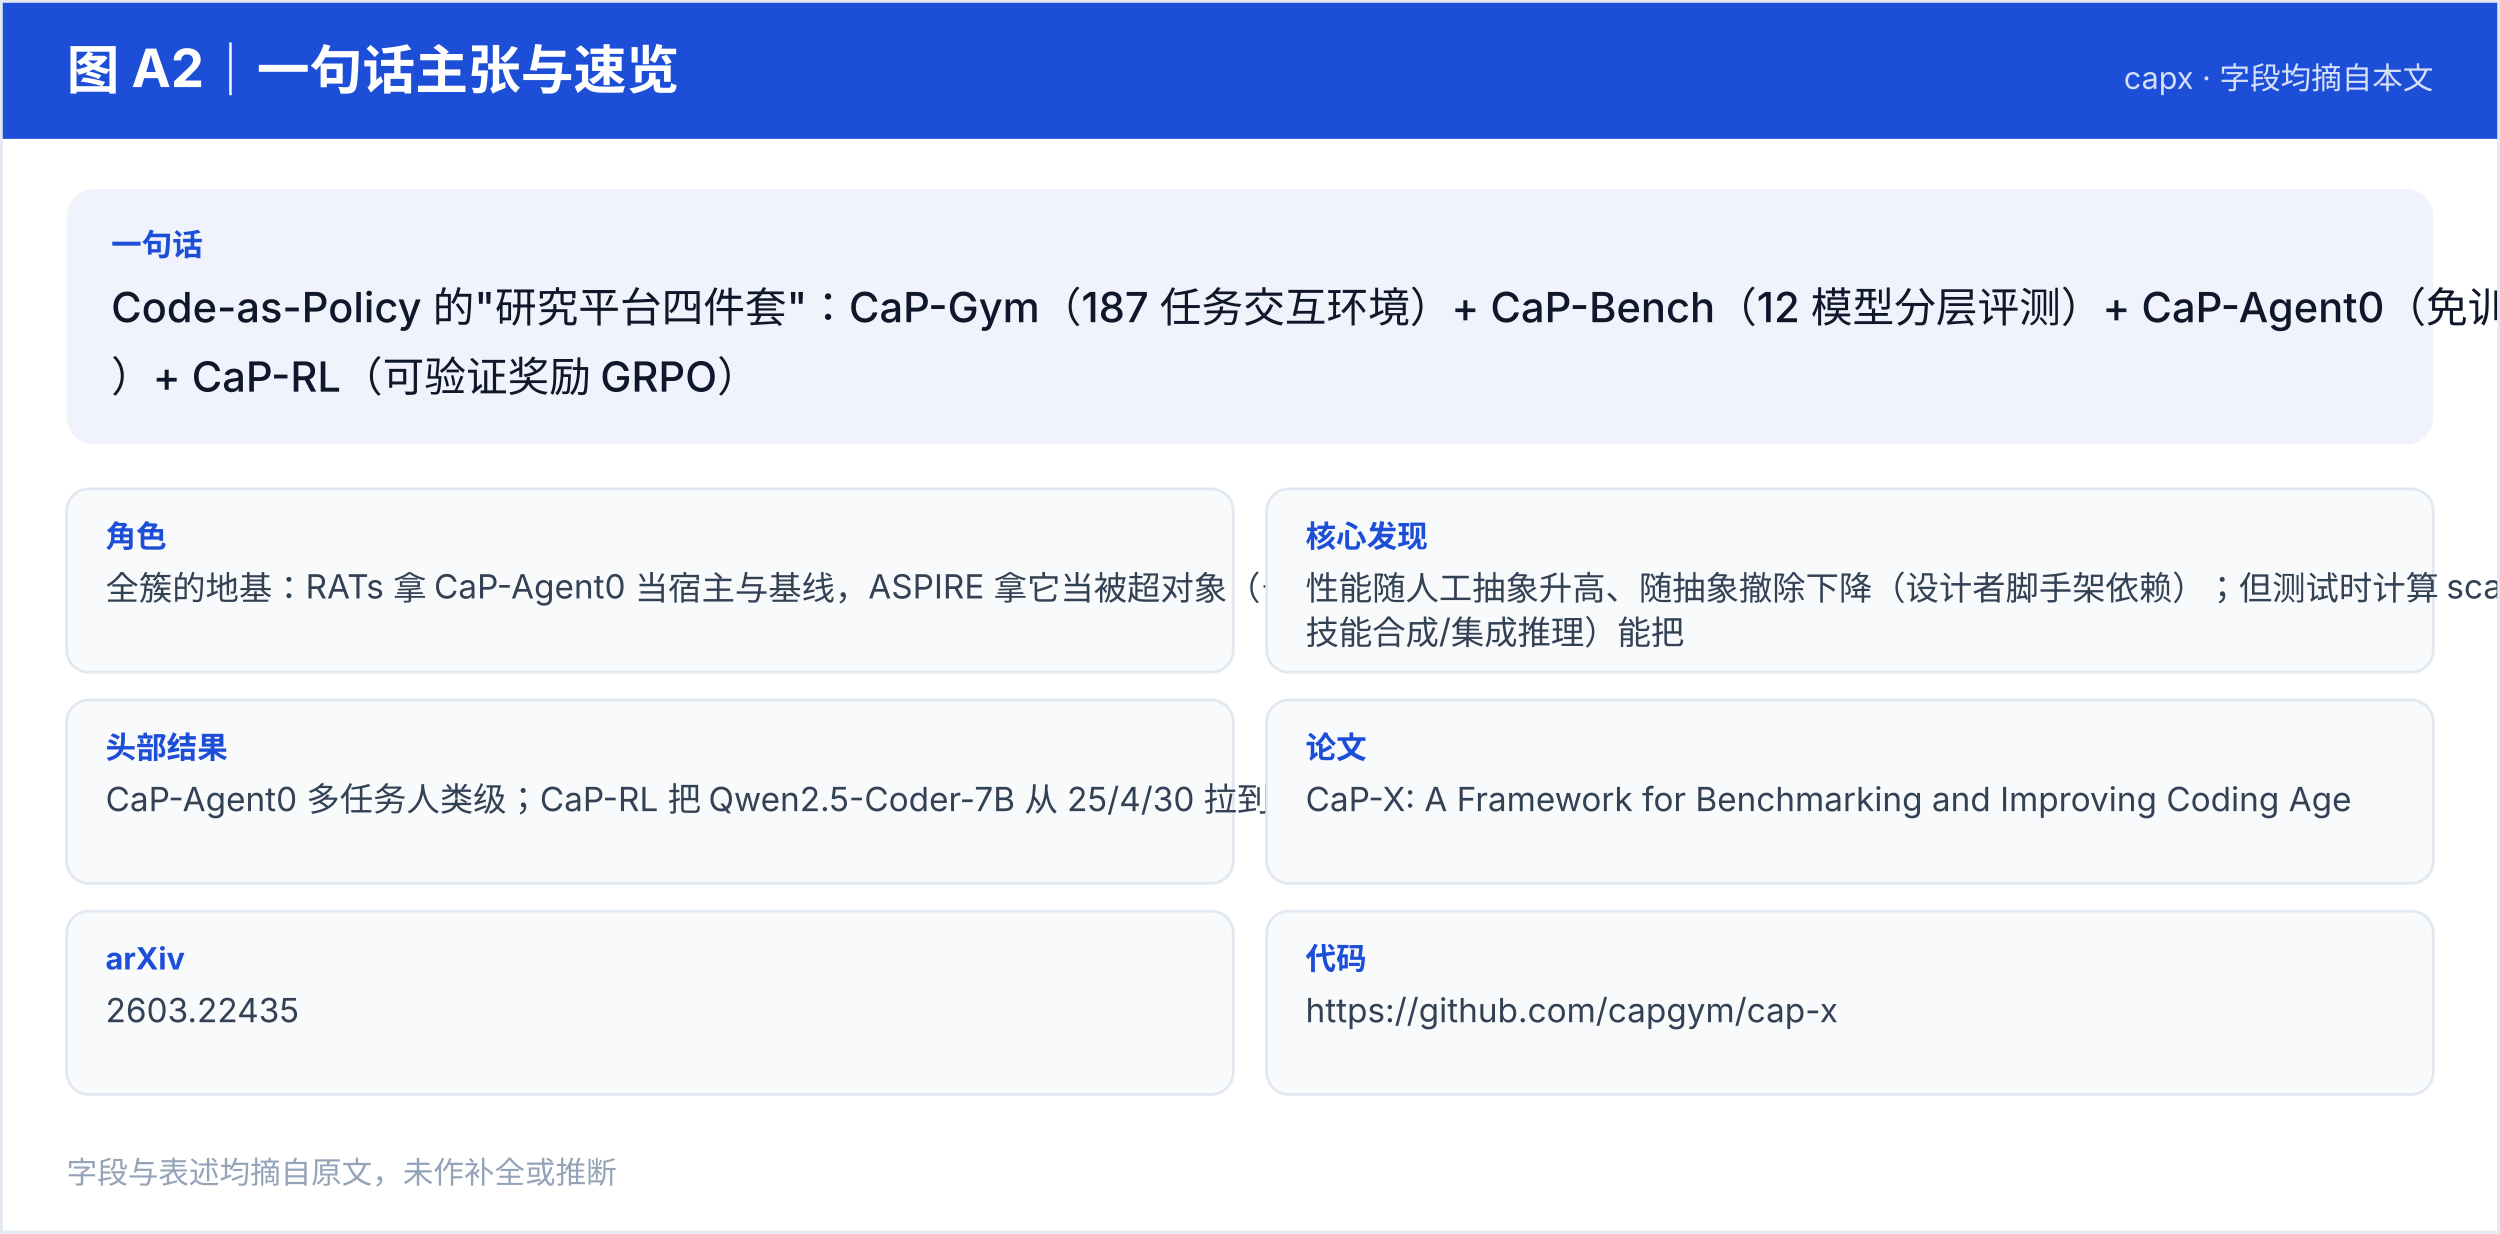
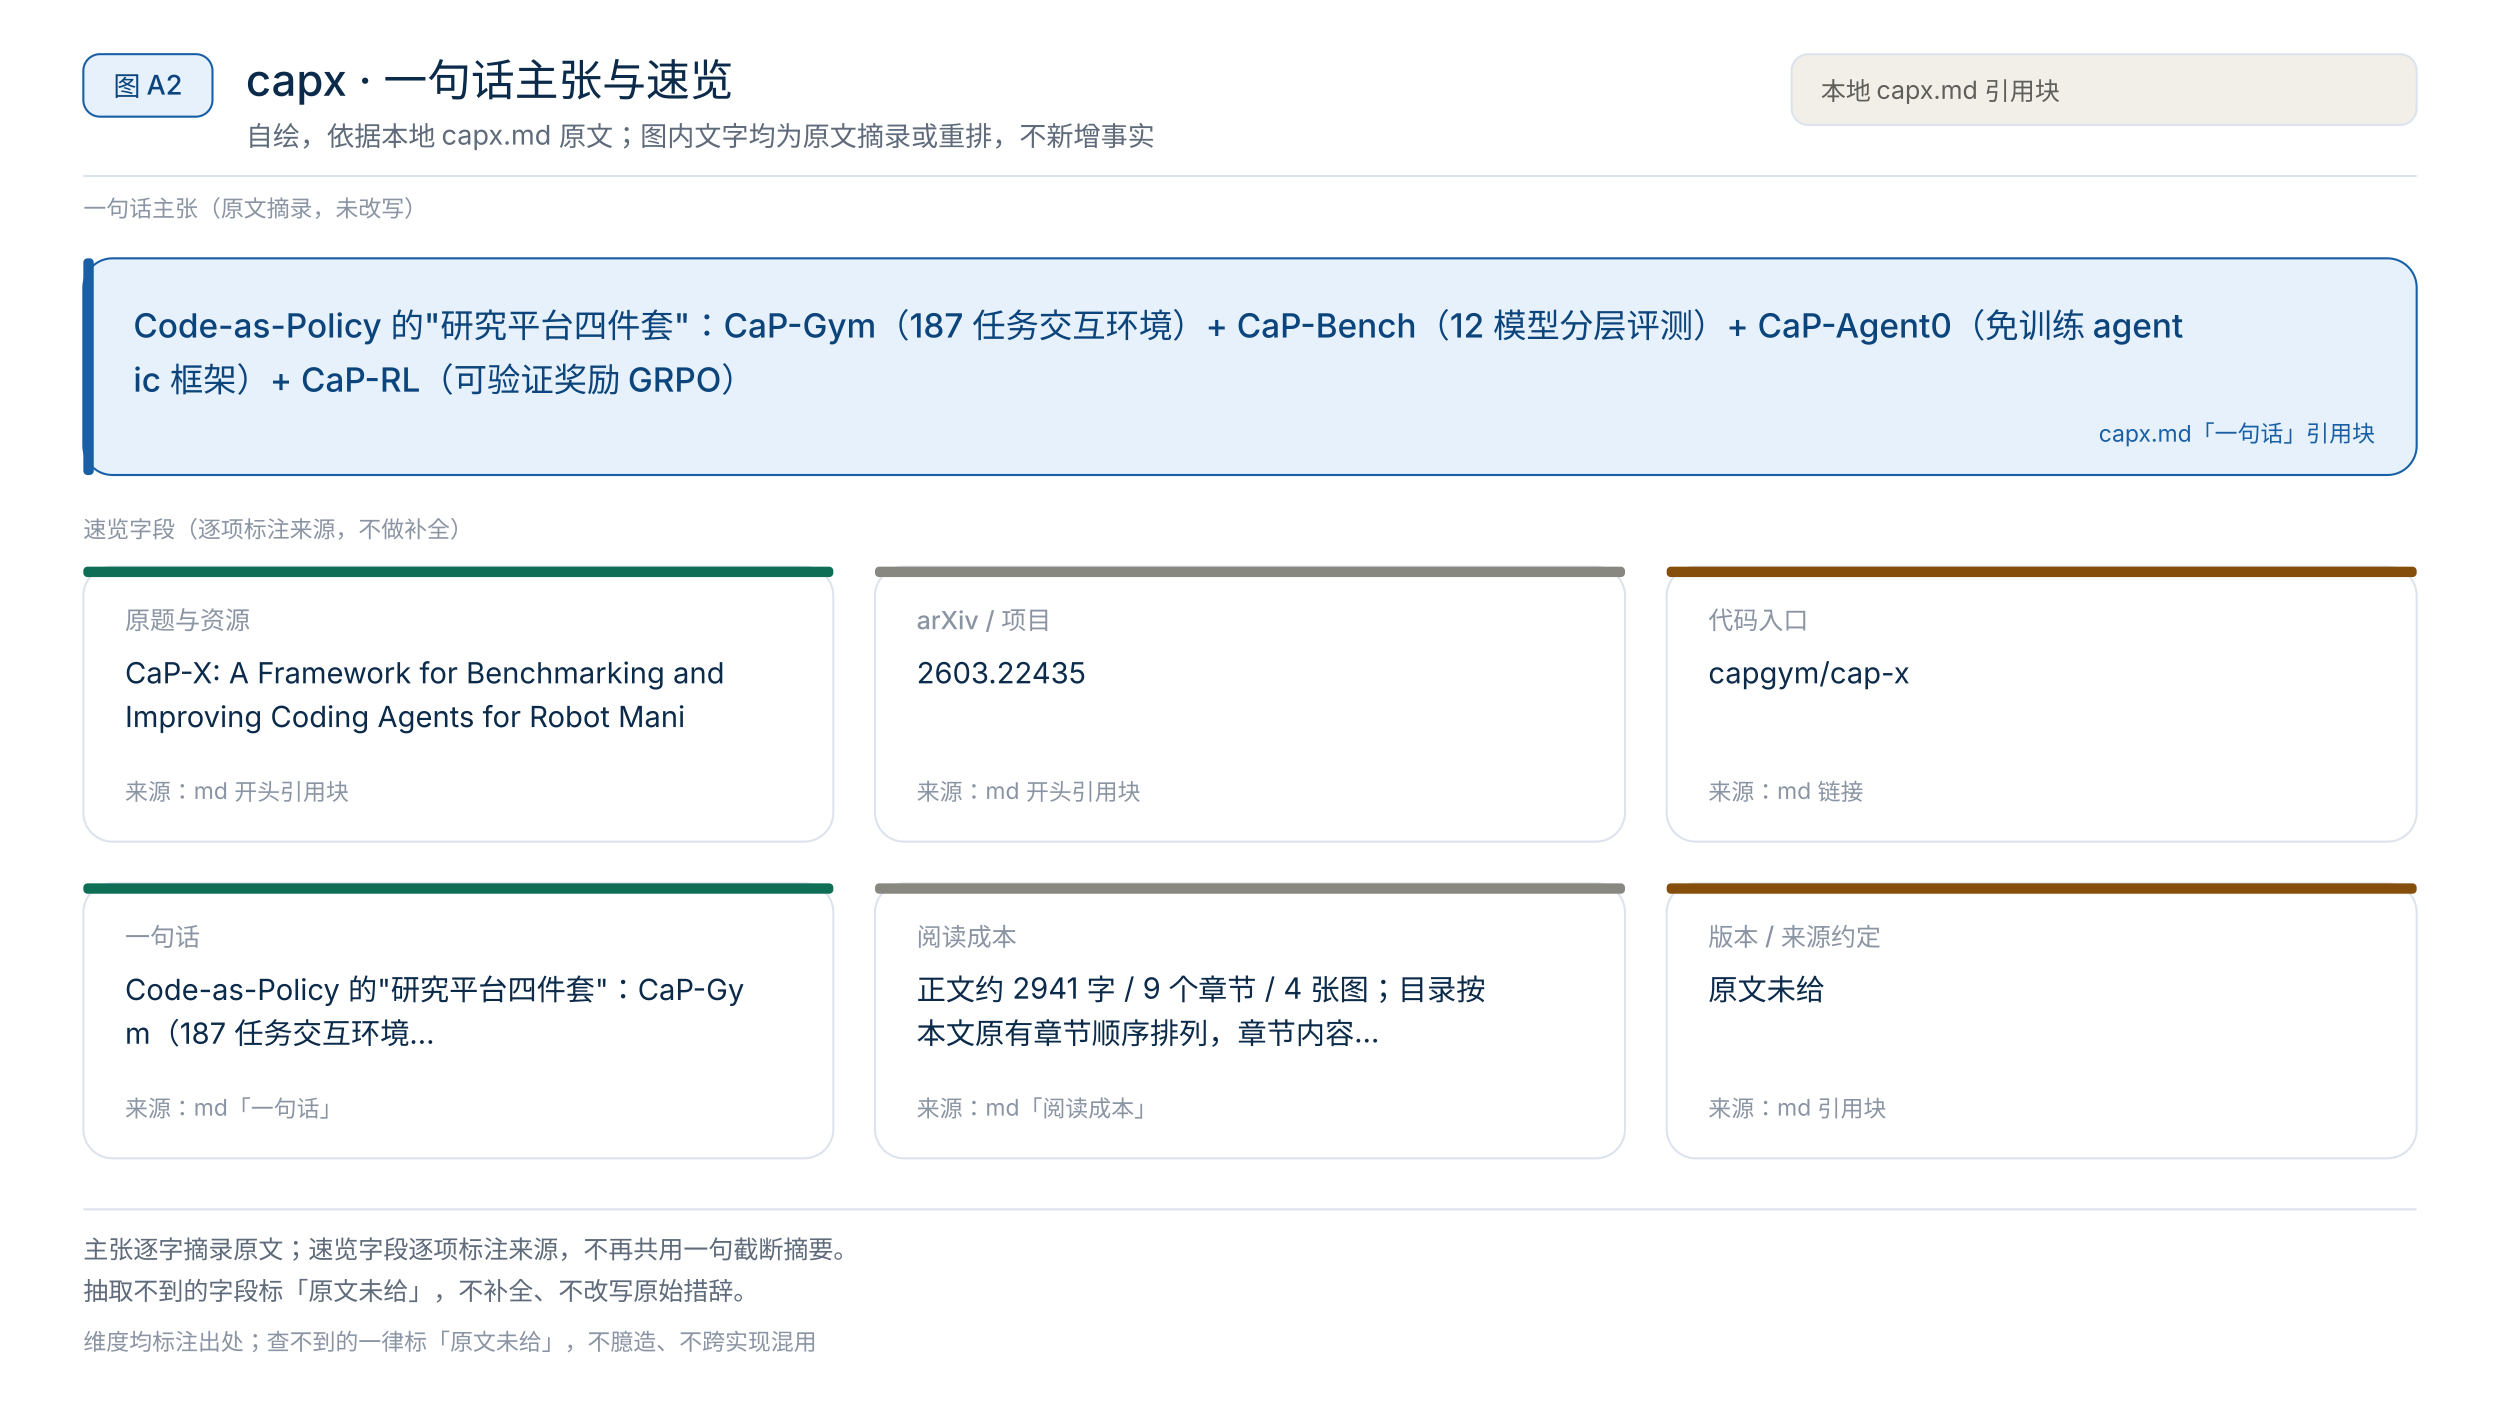
- <svg xmlns="http://www.w3.org/2000/svg" viewBox="0 0 900 444" width="900" height="444" font-family="PingFang SC, -apple-system, BlinkMacSystemFont, Microsoft YaHei, sans-serif">
-   <rect width="900" height="444" fill="#ffffff" />
-   <rect x="0" y="0" width="900" height="50" fill="#1d4ed8" />
-   <text x="24" y="32" font-size="19" fill="#ffffff" font-weight="700" text-anchor="start">图 A2｜一句话主张与速览</text>
-   <text x="876" y="32" font-size="11" fill="#ffffff" font-weight="400" text-anchor="end" opacity="0.82">capx · 字段均摘自本文</text>
-   <rect x="24" y="68" width="852" height="92" rx="10" fill="#1d4ed8" opacity="0.07" />
-   <text x="40" y="92" font-size="11" fill="#1d4ed8" font-weight="700" text-anchor="start">一句话</text>
-   <text x="40" y="116" font-size="15" fill="#0f172a" font-weight="500" text-anchor="start">Code-as-Policy 的"研究平台四件套"：CaP-Gym（187 任务交互环境）+ CaP-Bench（12 模型分层评测）+ CaP-Agent0（免训练 agentic 框架</text>
-   <text x="40" y="141" font-size="15" fill="#0f172a" font-weight="500" text-anchor="start">）+ CaP-RL（可验证奖励 GRPO）</text>
-   <rect x="24" y="176" width="420" height="66" rx="8" fill="#f8fafc" stroke="#e2e8f0" />
-   <text x="38" y="197" font-size="11" fill="#1d4ed8" font-weight="700" text-anchor="start">角色</text>
-   <text x="38" y="216" font-size="12" fill="#334155" font-weight="400" text-anchor="start">全簇的地基：RATs 拿 CaP-Agent0 当宿主与基线，ASPIRE 拿它当被超对象（+77pp），Harness VLA 拿 CaP</text>
-   <rect x="456" y="176" width="420" height="66" rx="8" fill="#f8fafc" stroke="#e2e8f0" />
-   <text x="470" y="197" font-size="11" fill="#1d4ed8" font-weight="700" text-anchor="start">核心发现</text>
-   <text x="470" y="216" font-size="12" fill="#334155" font-weight="400" text-anchor="start">性能随人工抽象升高、随抽象撤除下降（设计者脚手架依赖）；但测试时计算 scaling（多轮交互/执行反馈/视觉差分/</text>
-   <text x="470" y="232" font-size="12" fill="#334155" font-weight="400" text-anchor="start">技能合成/集成推理）能把</text>
-   <rect x="24" y="252" width="420" height="66" rx="8" fill="#f8fafc" stroke="#e2e8f0" />
-   <text x="38" y="273" font-size="11" fill="#1d4ed8" font-weight="700" text-anchor="start">头部结果</text>
-   <text x="38" y="292" font-size="12" fill="#334155" font-weight="400" text-anchor="start">CaP-Agent0 多任务人类级；CaP-RL 把 Qwen2.5-Coder-7B 从 25/4/30 拉到 80/44/93（Lift</text>
-   <rect x="456" y="252" width="420" height="66" rx="8" fill="#f8fafc" stroke="#e2e8f0" />
-   <text x="470" y="273" font-size="11" fill="#1d4ed8" font-weight="700" text-anchor="start">论文</text>
-   <text x="470" y="292" font-size="12" fill="#334155" font-weight="400" text-anchor="start">CaP-X: A Framework for Benchmarking and Improving Coding Age</text>
-   <rect x="24" y="328" width="420" height="66" rx="8" fill="#f8fafc" stroke="#e2e8f0" />
-   <text x="38" y="349" font-size="11" fill="#1d4ed8" font-weight="700" text-anchor="start">arXiv</text>
-   <text x="38" y="368" font-size="12" fill="#334155" font-weight="400" text-anchor="start">2603.22435</text>
-   <rect x="456" y="328" width="420" height="66" rx="8" fill="#f8fafc" stroke="#e2e8f0" />
-   <text x="470" y="349" font-size="11" fill="#1d4ed8" font-weight="700" text-anchor="start">代码</text>
-   <text x="470" y="368" font-size="12" fill="#334155" font-weight="400" text-anchor="start">https://github.com/capgym/cap-x</text>
-   <text x="24" y="426" font-size="11" fill="#94a3b8" font-weight="400" text-anchor="start">字段与表述均摘自原文，未作补全或推断</text>
-   <rect x="0.5" y="0.5" width="899" height="443" fill="none" stroke="#e2e8f0" />
+ <svg xmlns="http://www.w3.org/2000/svg" width="1200" height="678" viewBox="0 0 1200 678" role="img">
+   <defs>
+     <marker id="arrow" viewBox="0 0 10 10" refX="8" refY="5" markerWidth="6" markerHeight="6" orient="auto-start-reverse">
+       <path d="M2 1L8 5L2 9" fill="none" stroke="#185FA5" stroke-width="1.6" stroke-linecap="round" stroke-linejoin="round" />
+     </marker>
+   </defs>
+   <rect x="0" y="0" width="1200" height="678" rx="0" fill="#FFFFFF" stroke="#FFFFFF" stroke-width="1" />
+   <text x="118" y="46" font-family="-apple-system,BlinkMacSystemFont,'PingFang SC','Microsoft YaHei',sans-serif" font-size="21" font-weight="500" fill="#0C2B4A" text-anchor="start">capx · 一句话主张与速览</text>
+   <text x="118" y="70" font-family="-apple-system,BlinkMacSystemFont,'PingFang SC','Microsoft YaHei',sans-serif" font-size="13" font-weight="400" fill="#5F6B7A" text-anchor="start">自绘，依据本地 capx.md 原文；图内文字均为原文摘录或重排，不新增事实</text>
+   <rect x="40" y="84" width="1120" height="1" rx="0" fill="#DDE3EC" stroke="#DDE3EC" stroke-width="0" />
+   <rect x="860" y="26" width="300" height="34" rx="8" fill="#F1EFE8" stroke="#DDE3EC" stroke-width="1" />
+   <text x="874" y="48" font-family="-apple-system,BlinkMacSystemFont,'PingFang SC','Microsoft YaHei',sans-serif" font-size="12" font-weight="400" fill="#5F5E5A" text-anchor="start">本地 capx.md 引用块</text>
+   <rect x="40" y="26" width="62" height="30" rx="8" fill="#E6F1FB" stroke="#185FA5" stroke-width="1" />
+   <text x="71" y="46" font-family="-apple-system,BlinkMacSystemFont,'PingFang SC','Microsoft YaHei',sans-serif" font-size="13" font-weight="500" fill="#0C447C" text-anchor="middle">图 A2</text>
+   <text x="40" y="104" font-family="-apple-system,BlinkMacSystemFont,'PingFang SC','Microsoft YaHei',sans-serif" font-size="11" font-weight="400" fill="#8A94A3" text-anchor="start">一句话主张（原文摘录，未改写）</text>
+   <rect x="40" y="124" width="1120" height="104" rx="14" fill="#E6F1FB" stroke="#185FA5" stroke-width="1" />
+   <rect x="40" y="124" width="5" height="104" rx="2" fill="#185FA5" stroke="#185FA5" stroke-width="0" />
+   <text x="64" y="162" font-family="-apple-system,BlinkMacSystemFont,'PingFang SC','Microsoft YaHei',sans-serif" font-size="16" font-weight="500" fill="#0C447C" text-anchor="start">Code-as-Policy 的"研究平台四件套"：CaP-Gym（187 任务交互环境）+ CaP-Bench（12 模型分层评测）+ CaP-Agent0（免训练 agent</text>
+   <text x="64" y="188" font-family="-apple-system,BlinkMacSystemFont,'PingFang SC','Microsoft YaHei',sans-serif" font-size="16" font-weight="500" fill="#0C447C" text-anchor="start">ic 框架）+ CaP-RL（可验证奖励 GRPO）</text>
+   <text x="1140" y="212" font-family="-apple-system,BlinkMacSystemFont,'PingFang SC','Microsoft YaHei',sans-serif" font-size="11" font-weight="400" fill="#185FA5" text-anchor="end">capx.md「一句话」引用块</text>
+   <text x="40" y="258" font-family="-apple-system,BlinkMacSystemFont,'PingFang SC','Microsoft YaHei',sans-serif" font-size="11" font-weight="400" fill="#8A94A3" text-anchor="start">速览字段（逐项标注来源，不做补全）</text>
+   <rect x="40" y="272" width="360" height="132" rx="14" fill="#FFFFFF" stroke="#DDE3EC" stroke-width="1" />
+   <rect x="40" y="272" width="360" height="5" rx="2" fill="#0F6E56" stroke="#0F6E56" stroke-width="0" />
+   <text x="60" y="302" font-family="-apple-system,BlinkMacSystemFont,'PingFang SC','Microsoft YaHei',sans-serif" font-size="12" font-weight="500" fill="#8A94A3" text-anchor="start">原题与资源</text>
+   <text x="60" y="328" font-family="-apple-system,BlinkMacSystemFont,'PingFang SC','Microsoft YaHei',sans-serif" font-size="14" font-weight="400" fill="#0C2B4A" text-anchor="start">CaP-X: A Framework for Benchmarking and</text>
+   <text x="60" y="349" font-family="-apple-system,BlinkMacSystemFont,'PingFang SC','Microsoft YaHei',sans-serif" font-size="14" font-weight="400" fill="#0C2B4A" text-anchor="start"> Improving Coding Agents for Robot Mani</text>
+   <text x="60" y="384" font-family="-apple-system,BlinkMacSystemFont,'PingFang SC','Microsoft YaHei',sans-serif" font-size="11" font-weight="400" fill="#8A94A3" text-anchor="start">来源：md 开头引用块</text>
+   <rect x="420" y="272" width="360" height="132" rx="14" fill="#FFFFFF" stroke="#DDE3EC" stroke-width="1" />
+   <rect x="420" y="272" width="360" height="5" rx="2" fill="#888780" stroke="#888780" stroke-width="0" />
+   <text x="440" y="302" font-family="-apple-system,BlinkMacSystemFont,'PingFang SC','Microsoft YaHei',sans-serif" font-size="12" font-weight="500" fill="#8A94A3" text-anchor="start">arXiv / 项目</text>
+   <text x="440" y="328" font-family="-apple-system,BlinkMacSystemFont,'PingFang SC','Microsoft YaHei',sans-serif" font-size="14" font-weight="400" fill="#0C2B4A" text-anchor="start">2603.22435</text>
+   <text x="440" y="384" font-family="-apple-system,BlinkMacSystemFont,'PingFang SC','Microsoft YaHei',sans-serif" font-size="11" font-weight="400" fill="#8A94A3" text-anchor="start">来源：md 开头引用块</text>
+   <rect x="800" y="272" width="360" height="132" rx="14" fill="#FFFFFF" stroke="#DDE3EC" stroke-width="1" />
+   <rect x="800" y="272" width="360" height="5" rx="2" fill="#854F0B" stroke="#854F0B" stroke-width="0" />
+   <text x="820" y="302" font-family="-apple-system,BlinkMacSystemFont,'PingFang SC','Microsoft YaHei',sans-serif" font-size="12" font-weight="500" fill="#8A94A3" text-anchor="start">代码入口</text>
+   <text x="820" y="328" font-family="-apple-system,BlinkMacSystemFont,'PingFang SC','Microsoft YaHei',sans-serif" font-size="14" font-weight="400" fill="#0C2B4A" text-anchor="start">capgym/cap-x</text>
+   <text x="820" y="384" font-family="-apple-system,BlinkMacSystemFont,'PingFang SC','Microsoft YaHei',sans-serif" font-size="11" font-weight="400" fill="#8A94A3" text-anchor="start">来源：md 链接</text>
+   <rect x="40" y="424" width="360" height="132" rx="14" fill="#FFFFFF" stroke="#DDE3EC" stroke-width="1" />
+   <rect x="40" y="424" width="360" height="5" rx="2" fill="#0F6E56" stroke="#0F6E56" stroke-width="0" />
+   <text x="60" y="454" font-family="-apple-system,BlinkMacSystemFont,'PingFang SC','Microsoft YaHei',sans-serif" font-size="12" font-weight="500" fill="#8A94A3" text-anchor="start">一句话</text>
+   <text x="60" y="480" font-family="-apple-system,BlinkMacSystemFont,'PingFang SC','Microsoft YaHei',sans-serif" font-size="14" font-weight="400" fill="#0C2B4A" text-anchor="start">Code-as-Policy 的"研究平台四件套"：CaP-Gy</text>
+   <text x="60" y="501" font-family="-apple-system,BlinkMacSystemFont,'PingFang SC','Microsoft YaHei',sans-serif" font-size="14" font-weight="400" fill="#0C2B4A" text-anchor="start">m（187 任务交互环境…</text>
+   <text x="60" y="536" font-family="-apple-system,BlinkMacSystemFont,'PingFang SC','Microsoft YaHei',sans-serif" font-size="11" font-weight="400" fill="#8A94A3" text-anchor="start">来源：md「一句话」</text>
+   <rect x="420" y="424" width="360" height="132" rx="14" fill="#FFFFFF" stroke="#DDE3EC" stroke-width="1" />
+   <rect x="420" y="424" width="360" height="5" rx="2" fill="#888780" stroke="#888780" stroke-width="0" />
+   <text x="440" y="454" font-family="-apple-system,BlinkMacSystemFont,'PingFang SC','Microsoft YaHei',sans-serif" font-size="12" font-weight="500" fill="#8A94A3" text-anchor="start">阅读成本</text>
+   <text x="440" y="480" font-family="-apple-system,BlinkMacSystemFont,'PingFang SC','Microsoft YaHei',sans-serif" font-size="14" font-weight="400" fill="#0C2B4A" text-anchor="start">正文约 2941 字 / 9 个章节 / 4 张图；目录按</text>
+   <text x="440" y="501" font-family="-apple-system,BlinkMacSystemFont,'PingFang SC','Microsoft YaHei',sans-serif" font-size="14" font-weight="400" fill="#0C2B4A" text-anchor="start">本文原有章节顺序排列，章节内容…</text>
+   <text x="440" y="536" font-family="-apple-system,BlinkMacSystemFont,'PingFang SC','Microsoft YaHei',sans-serif" font-size="11" font-weight="400" fill="#8A94A3" text-anchor="start">来源：md「阅读成本」</text>
+   <rect x="800" y="424" width="360" height="132" rx="14" fill="#FFFFFF" stroke="#DDE3EC" stroke-width="1" />
+   <rect x="800" y="424" width="360" height="5" rx="2" fill="#854F0B" stroke="#854F0B" stroke-width="0" />
+   <text x="820" y="454" font-family="-apple-system,BlinkMacSystemFont,'PingFang SC','Microsoft YaHei',sans-serif" font-size="12" font-weight="500" fill="#8A94A3" text-anchor="start">版本 / 来源约定</text>
+   <text x="820" y="480" font-family="-apple-system,BlinkMacSystemFont,'PingFang SC','Microsoft YaHei',sans-serif" font-size="14" font-weight="400" fill="#0C2B4A" text-anchor="start">原文未给</text>
+   <text x="820" y="536" font-family="-apple-system,BlinkMacSystemFont,'PingFang SC','Microsoft YaHei',sans-serif" font-size="11" font-weight="400" fill="#8A94A3" text-anchor="start">来源：md 引用块</text>
+   <rect x="40" y="580" width="1120" height="1" rx="0" fill="#DDE3EC" stroke="#DDE3EC" stroke-width="0" />
+   <text x="40" y="604" font-family="-apple-system,BlinkMacSystemFont,'PingFang SC','Microsoft YaHei',sans-serif" font-size="12" font-weight="400" fill="#5F6B7A" text-anchor="start">主张逐字摘录原文；速览字段逐项标注来源，不再共用一句截断摘要。</text>
+   <text x="40" y="624" font-family="-apple-system,BlinkMacSystemFont,'PingFang SC','Microsoft YaHei',sans-serif" font-size="12" font-weight="400" fill="#5F6B7A" text-anchor="start">抽取不到的字段标「原文未给」，不补全、不改写原始措辞。</text>
+   <text x="40" y="648" font-family="-apple-system,BlinkMacSystemFont,'PingFang SC','Microsoft YaHei',sans-serif" font-size="11" font-weight="400" fill="#8A94A3" text-anchor="start">维度均标注出处；查不到的一律标「原文未给」，不臆造、不跨实现混用</text>
</svg>
